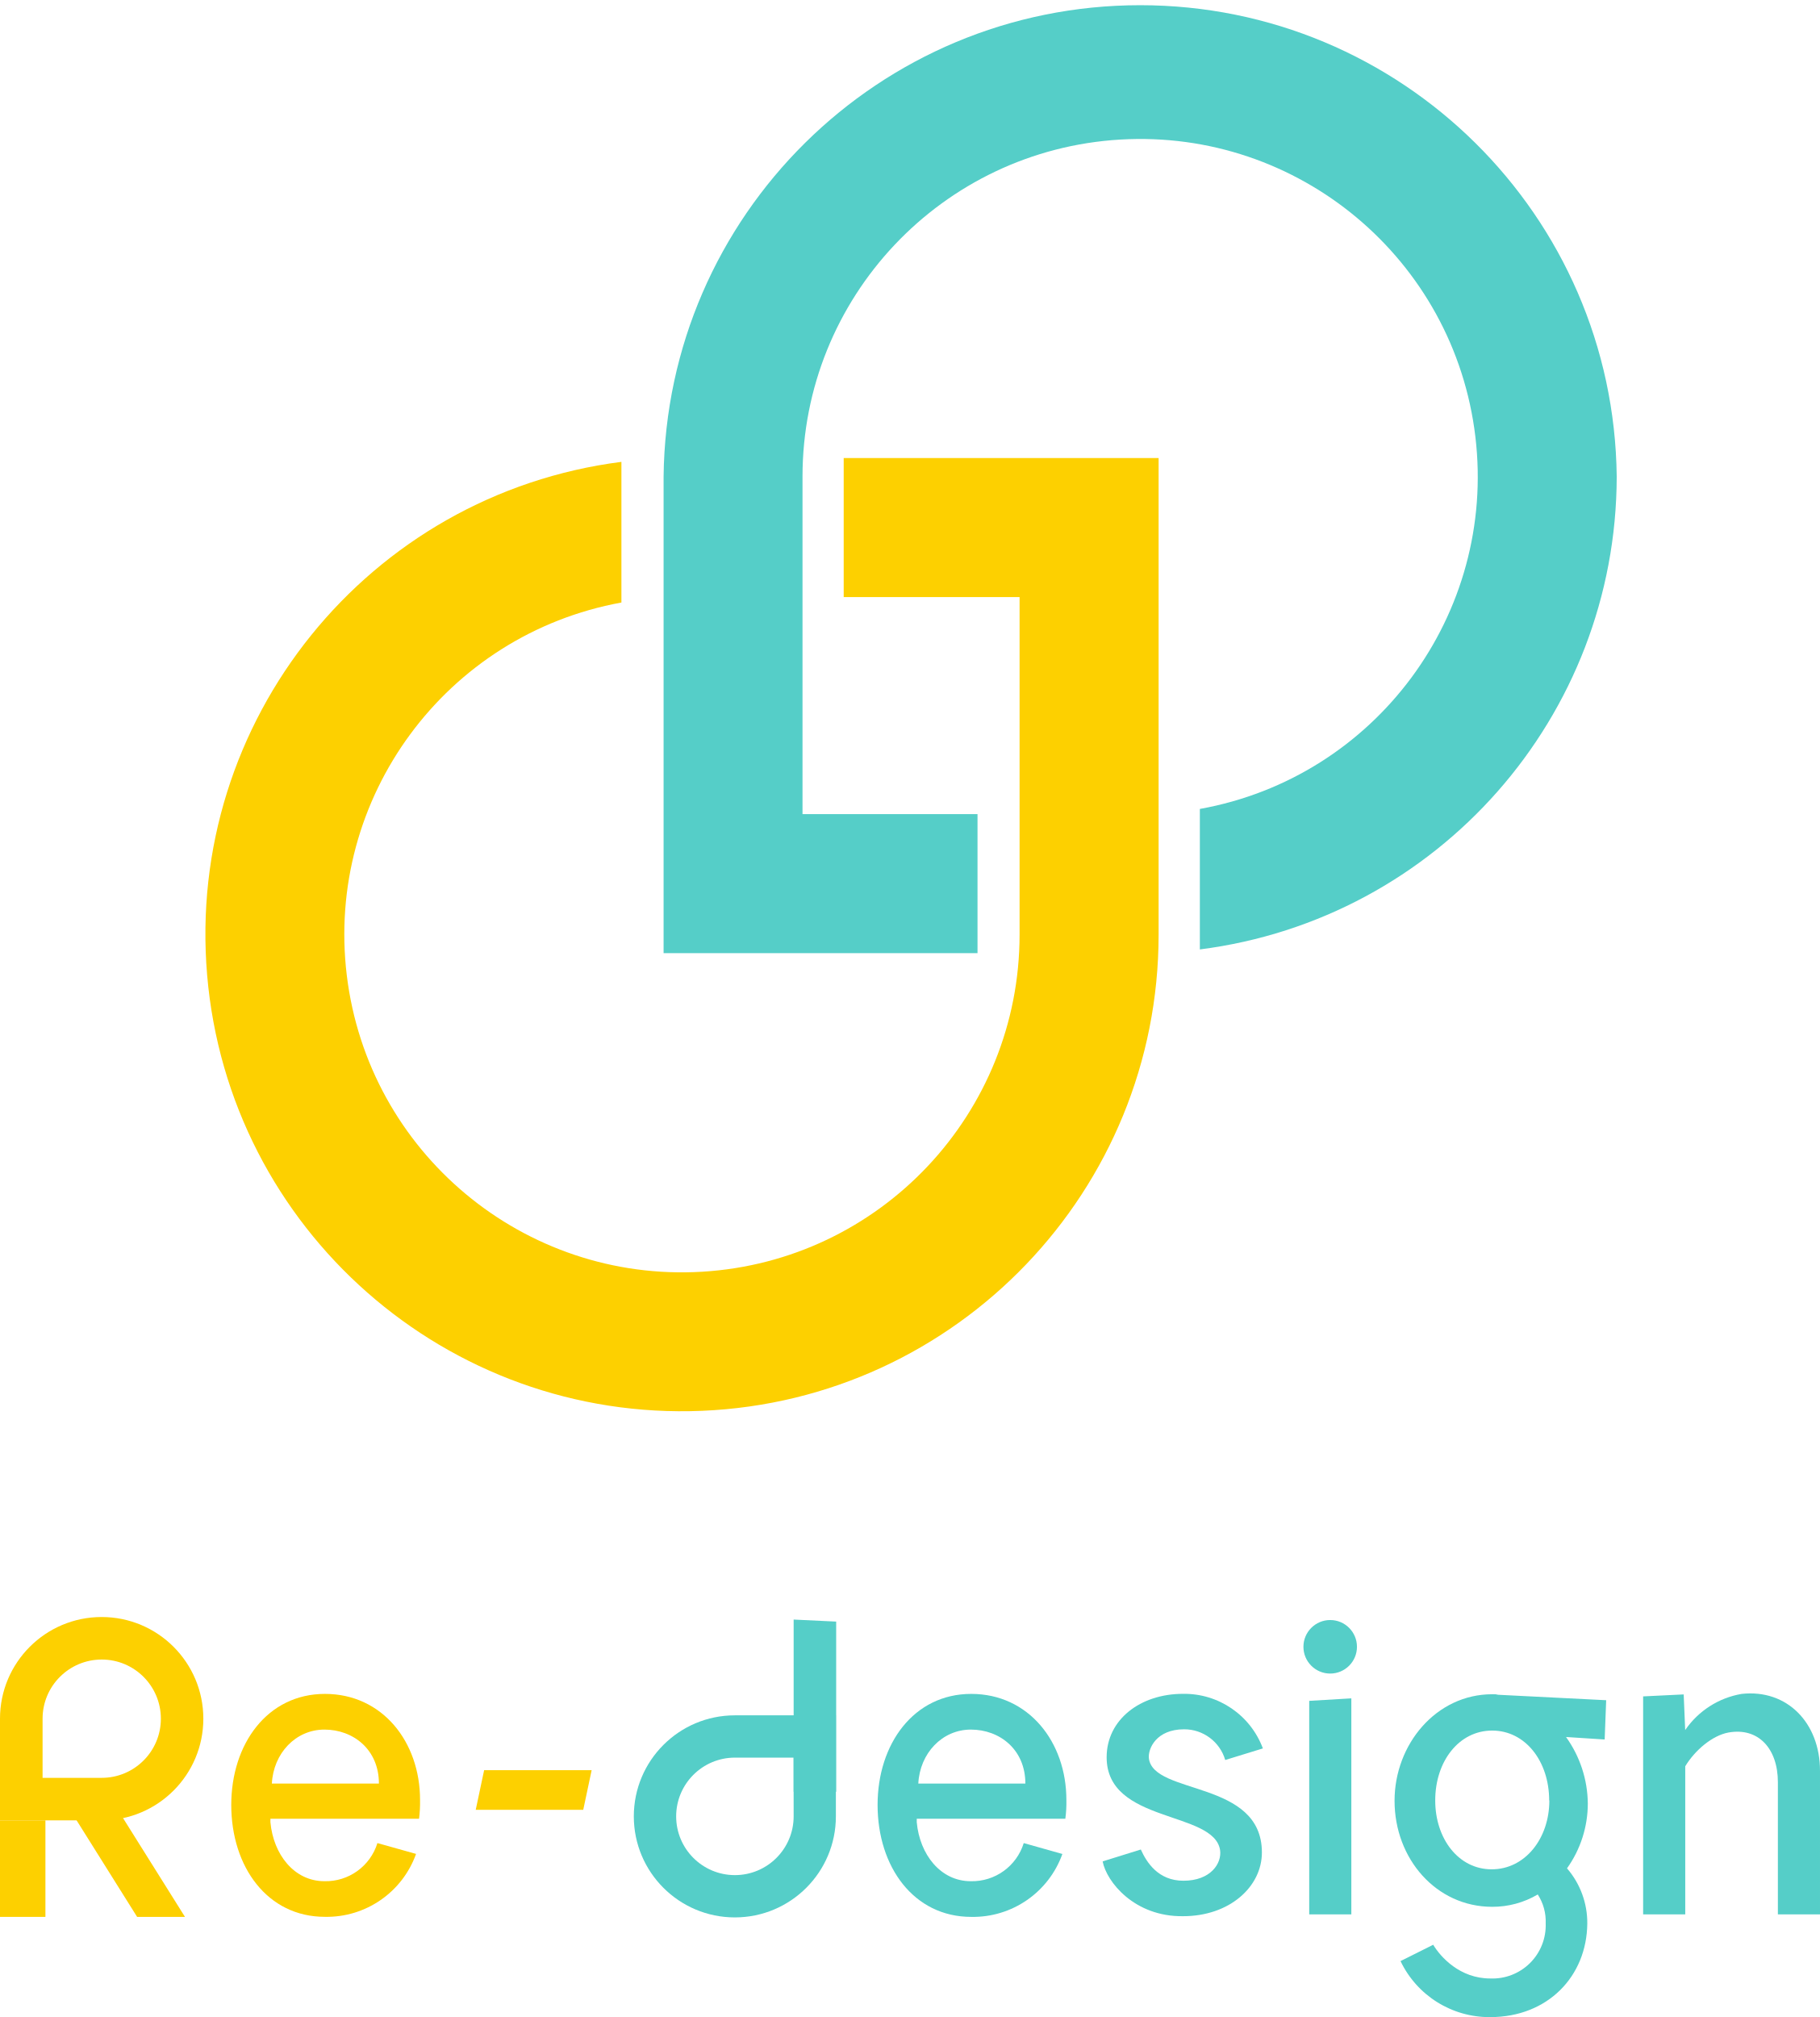
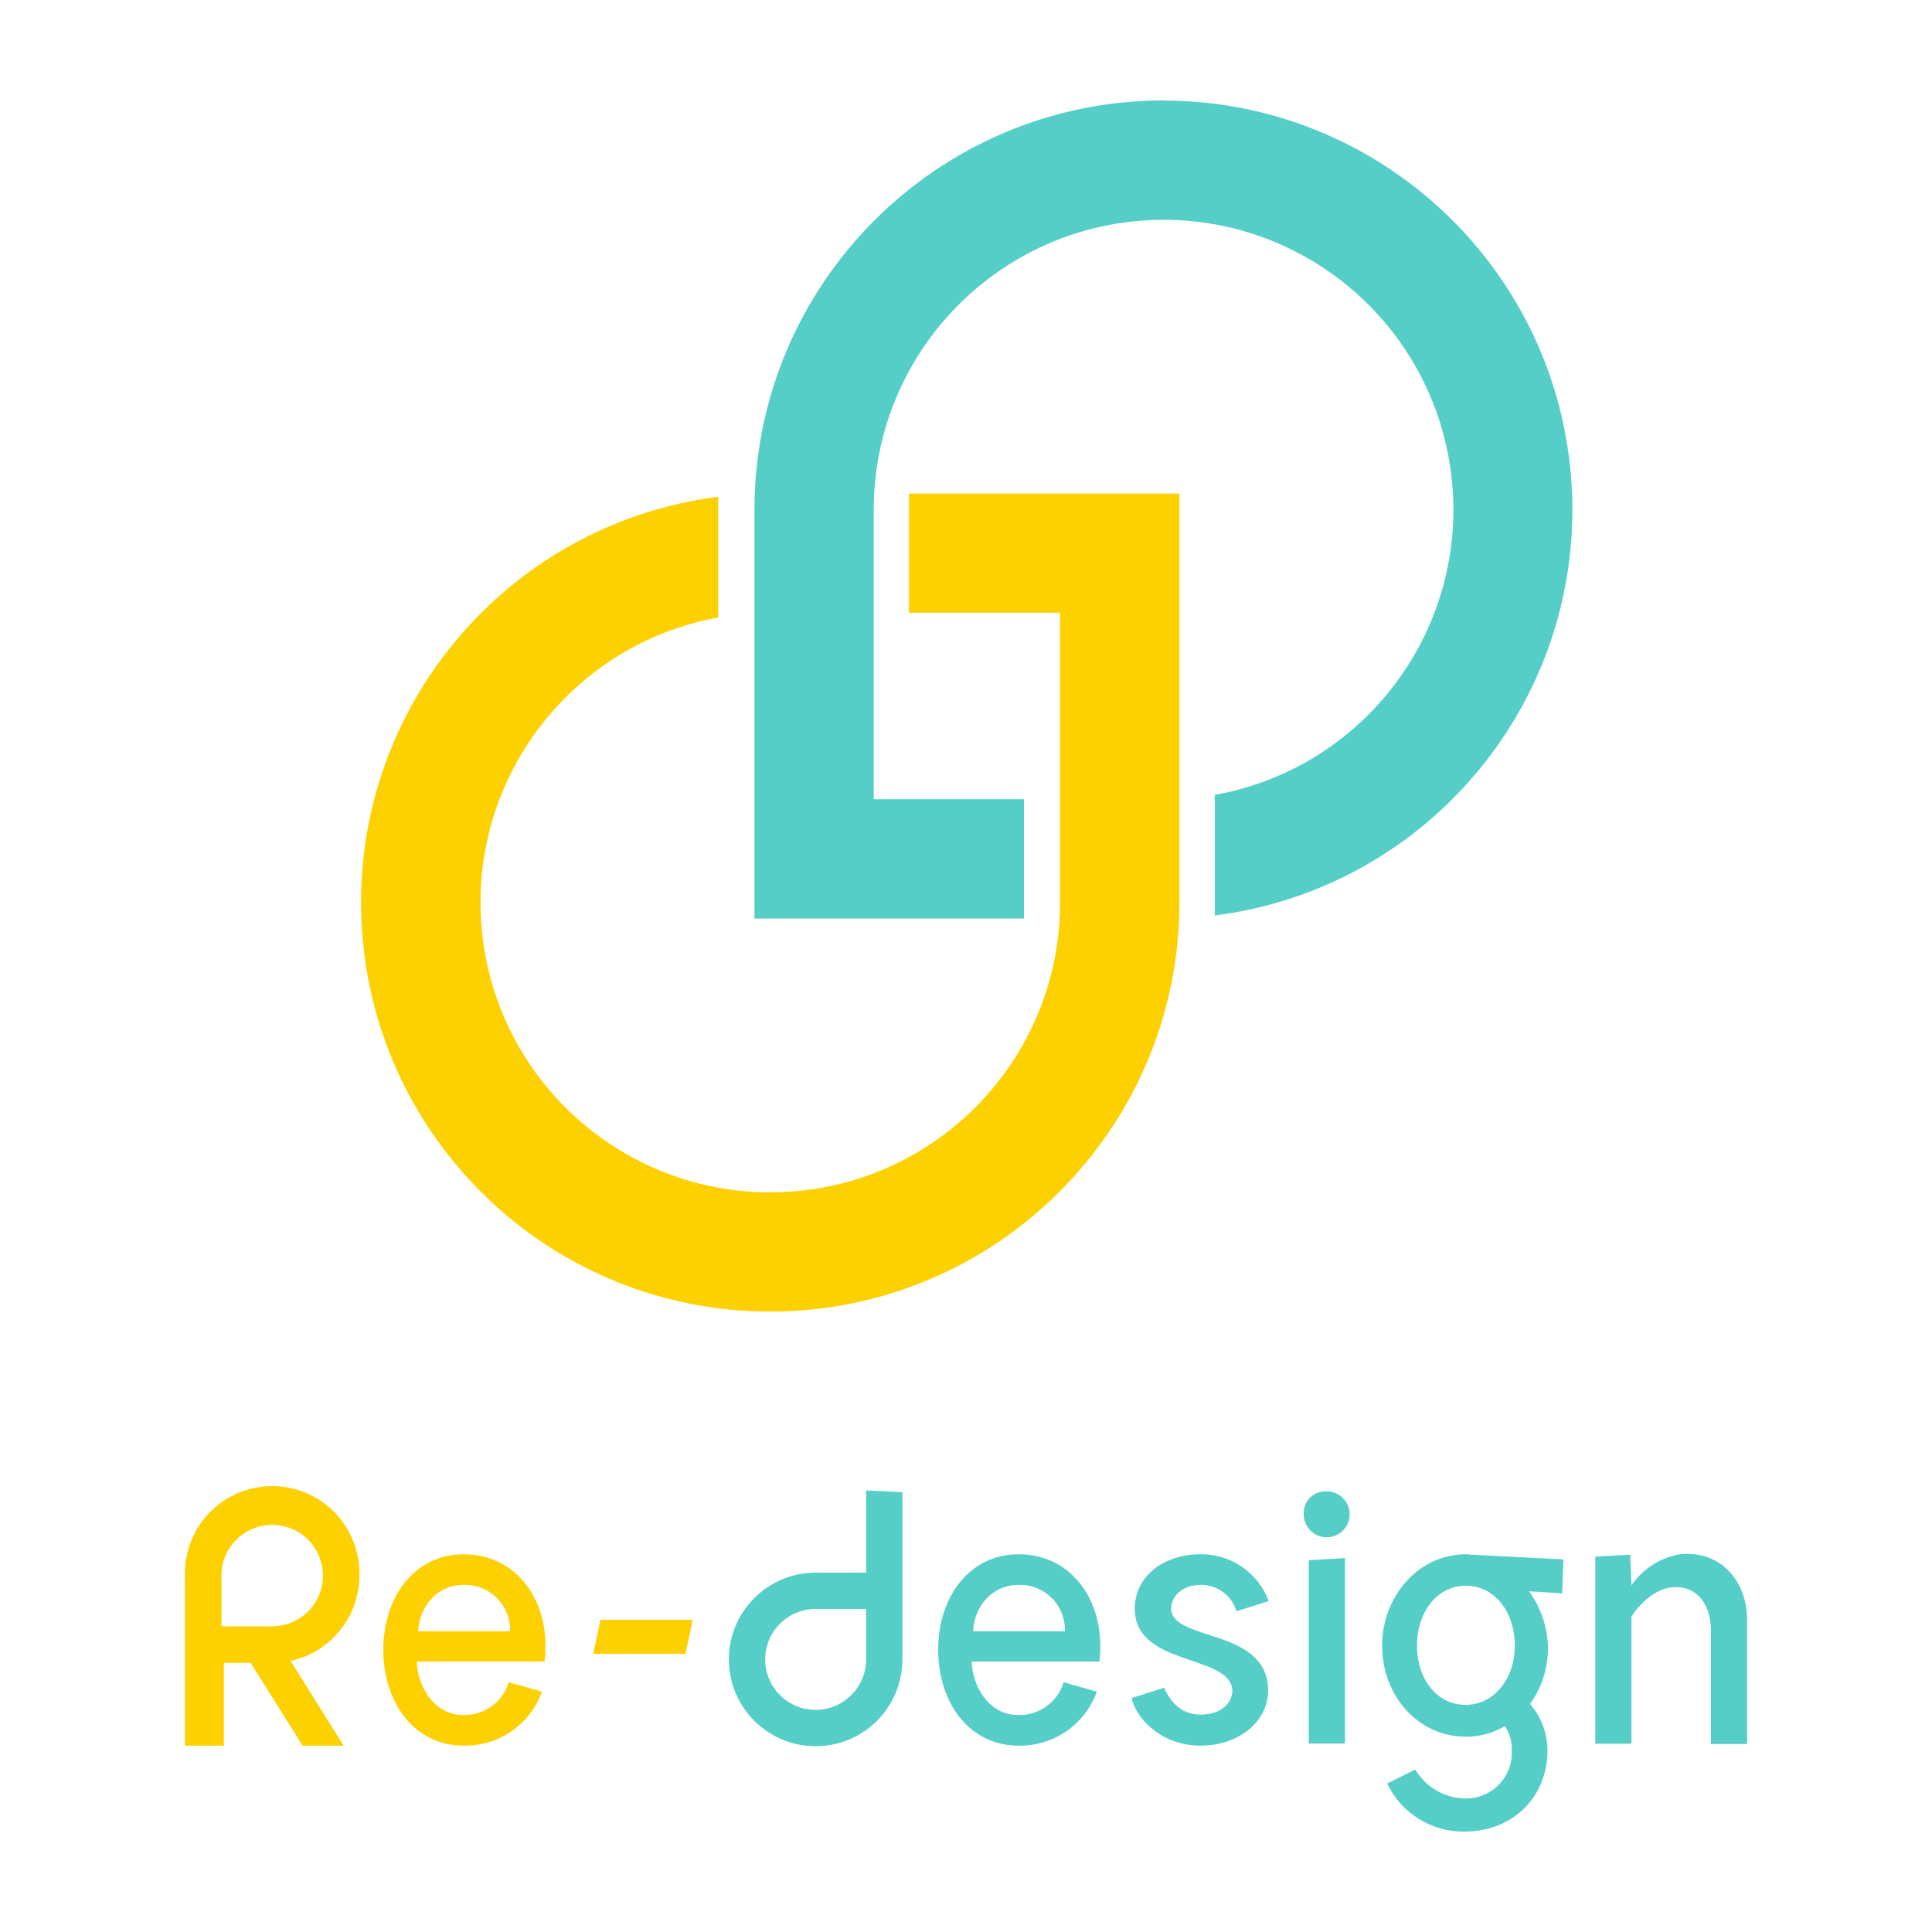
- <svg xmlns="http://www.w3.org/2000/svg" viewBox="0 0 314.17 348.15">
+ <svg xmlns="http://www.w3.org/2000/svg" viewBox="0 0 350 350">
  <defs>
-     <style>.a{fill:#fdd000;}.b{fill:#55cec8;}</style>
+     <style>.a{fill:none;}.b{fill:#fdd000;}.c{fill:#55cec8;}</style>
  </defs>
-   <path class="a" d="M83.57,305.55h18.56l-1.45,6.84H82.12Z" />
-   <path class="b" d="M137,299.08V279.55l7.34.35v29.37H137ZM137,319V305" />
-   <path class="b" d="M151.49,311.54c0-10.52,6.24-19.16,16.16-19.16s16.43,8.3,16.43,18.3a20.93,20.93,0,0,1-.18,3.25H158.25v.6c.51,5.56,4.1,10.18,9.32,10.18a9.34,9.34,0,0,0,9.15-6.58l6.67,1.88a16.38,16.38,0,0,1-15.74,10.86C157.73,330.87,151.49,322.23,151.49,311.54ZM177,307.86c0-5.9-4.45-9.32-9.41-9.32s-8.81,4.1-9.07,9.32Z" />
-   <path class="b" d="M190.34,321.29l6.59-2.05c1,2.22,3,5.39,7.35,5.39,4.71,0,6.67-3,6.33-5.31-1.11-6.84-19.58-4.53-19.58-16,0-6.5,5.81-10.95,13.17-10.95A14.47,14.47,0,0,1,218,301.79l-6.5,2a7.37,7.37,0,0,0-7.1-5.3c-4.79,0-6.25,3.33-6.08,5,.77,6.42,19.51,3.68,19.51,16.26,0,5.9-5.56,11-13.6,11C195.82,330.87,191,324.8,190.34,321.29Z" />
-   <path class="b" d="M225,284.25a4.62,4.62,0,0,1,9.24,0,4.62,4.62,0,1,1-9.24,0Zm1,9.33,7.27-.43v37.29H226Z" />
-   <path class="b" d="M277,300.25l-6.67-.43a20,20,0,0,1,3.76,11.46,19.28,19.28,0,0,1-3.59,11.21A14.41,14.41,0,0,1,274,332c-.08,9.15-6.84,16.17-16.76,16.17a17,17,0,0,1-15.48-9.67l5.64-2.82c1.29,2.14,4.62,5.82,9.84,5.82a9.19,9.19,0,0,0,9.58-9.5,8.57,8.57,0,0,0-1.37-5,15.35,15.35,0,0,1-7.87,2.13c-9.66,0-16.85-8.29-16.85-18.3,0-9.75,7.19-18.39,16.85-18.39h.17a2.53,2.53,0,0,1,.86.09l18.65.94Zm-9.58,10.52c0-6.76-4.11-12.06-9.84-12.06s-9.83,5.3-9.83,12.06c0,6.59,4,11.89,9.75,11.89S267.45,317.36,267.45,310.77Z" />
-   <path class="b" d="M314.17,305.64v24.8H306.9V307.61c0-5.74-3.33-9.5-8.55-8.56-2.74.51-5.73,3-7.44,5.82v25.57h-7.27V292.81l7-.34.26,6.15a14.83,14.83,0,0,1,9.75-6.24C308.53,291.52,314.17,297.43,314.17,305.64Z" />
-   <path class="b" d="M126.85,296.08h17.44v17.44a17.44,17.44,0,1,1-17.44-17.44Zm10.14,7.3H126.85A10.14,10.14,0,1,0,137,313.52Z" />
-   <path class="a" d="M39.92,311.54c0-10.52,6.24-19.16,16.17-19.16s16.42,8.3,16.42,18.3a22.92,22.92,0,0,1-.17,3.25H46.68v.6c.51,5.56,4.1,10.18,9.32,10.18a9.34,9.34,0,0,0,9.15-6.58L71.82,320a16.38,16.38,0,0,1-15.73,10.86C46.16,330.87,39.92,322.23,39.92,311.54Zm25.49-3.68c0-5.9-4.45-9.32-9.41-9.32s-8.81,4.1-9.07,9.32Z" />
-   <path class="a" d="M7.84,314.21v16.66H0V314.21" />
-   <path class="a" d="M17.55,314.21H0V296.66a17.55,17.55,0,1,1,17.55,17.55Zm-10.2-7.34h10.2a10.21,10.21,0,1,0-10.2-10.21Z" />
-   <polyline class="a" points="20.45 312.56 31.93 330.87 23.67 330.87 12.19 312.56 20.45 312.56" />
-   <path class="b" d="M279.08,82.26a82.27,82.27,0,0,0-164.53,0v82.26h54.19v-24H138.53V82.26a58.28,58.28,0,1,1,68.59,57.37v24.25A82.39,82.39,0,0,0,279.08,82.26Z" />
-   <path class="a" d="M145.64,79.06v24H176v58.28A58.28,58.28,0,1,1,107.27,104V79.72A82.27,82.27,0,1,0,200,161.32V79.06Z" />
+   <path class="a" d="M156.9,291.48h-9.14a9.14,9.14,0,1,0,9.14,9.13v-9.13Z" />
+   <path class="a" d="M256.7,298.14c0,5.93,3.62,10.71,8.78,10.71s8.94-4.78,8.94-10.71c0-6.09-3.7-10.87-8.86-10.87S256.7,292.05,256.7,298.14Z" />
+   <path class="a" d="M83.94,287.12c-4.54,0-7.93,3.7-8.17,8.4H92.42A8.15,8.15,0,0,0,83.94,287.12Z" />
+   <path class="a" d="M49.3,276.24a9.19,9.19,0,0,0-9.18,9.19v9.19H49.3a9.19,9.19,0,1,0,0-18.38Z" />
+   <path class="a" d="M184.44,287.12c-4.54,0-7.93,3.7-8.16,8.4h16.64A8.15,8.15,0,0,0,184.44,287.12Z" />
+   <polygon class="b" points="107.47 299.6 124.19 299.6 125.5 293.44 108.78 293.44 107.47 299.6" />
+   <path class="c" d="M156.9,284.9h-9.14a15.72,15.72,0,1,0,15.72,15.71V270.33L156.9,270Zm0,15.71a9.14,9.14,0,1,1-9.14-9.13h9.14Z" />
+   <path class="c" d="M184.52,281.57c-8.94,0-14.56,7.78-14.56,17.26,0,9.63,5.62,17.41,14.56,17.41a14.77,14.77,0,0,0,14.18-9.78l-6-1.7a8.43,8.43,0,0,1-8.25,5.94c-4.7,0-7.93-4.17-8.4-9.17V301h23.12a19.77,19.77,0,0,0,.15-2.93C199.31,289,193.53,281.57,184.52,281.57Zm-8.24,13.95c.23-4.7,3.62-8.4,8.16-8.4a8.15,8.15,0,0,1,8.48,8.4Z" />
+   <path class="c" d="M217.59,287.12a6.63,6.63,0,0,1,6.4,4.78l5.85-1.85a13,13,0,0,0-12.4-8.48c-6.63,0-11.87,4-11.87,9.86,0,10.33,16.65,8.25,17.65,14.41.3,2.08-1.47,4.78-5.7,4.78-3.93,0-5.71-2.85-6.63-4.86L205,307.61c.61,3.16,4.93,8.63,12.48,8.63,7.24,0,12.25-4.62,12.25-9.94,0-11.32-16.88-8.86-17.57-14.64C212,290.12,213.28,287.12,217.59,287.12Z" />
+   <path class="c" d="M240.26,270.17a3.92,3.92,0,0,0-4.08,4.08,4.16,4.16,0,1,0,4.08-4.08Z" />
+   <polygon class="c" points="237.1 315.86 243.65 315.86 243.65 282.26 237.1 282.65 237.1 315.86" />
+   <path class="c" d="M265.71,281.57h-.15c-8.71,0-15.18,7.78-15.18,16.57,0,9,6.47,16.48,15.18,16.48a13.75,13.75,0,0,0,7.08-1.92,7.75,7.75,0,0,1,1.24,4.54,8.28,8.28,0,0,1-8.63,8.56,10.65,10.65,0,0,1-8.86-5.24l-5.09,2.54a15.28,15.28,0,0,0,13.95,8.71c8.93,0,15-6.32,15.1-14.57a13.05,13.05,0,0,0-3.16-8.55,17.34,17.34,0,0,0,3.24-10.09A18,18,0,0,0,277,288.27l6,.39.23-6.16-16.8-.85A2.28,2.28,0,0,0,265.71,281.57Zm8.71,16.57c0,5.93-3.7,10.71-8.94,10.71s-8.78-4.78-8.78-10.71c0-6.09,3.62-10.87,8.86-10.87S274.42,292.05,274.42,298.14Z" />
+   <path class="c" d="M304.33,281.57a13.38,13.38,0,0,0-8.78,5.62l-.23-5.54L289,282v33.9h6.55v-23c1.54-2.54,4.23-4.78,6.7-5.24,4.7-.85,7.7,2.54,7.7,7.71v20.57h6.55V293.51C316.5,286.12,311.42,280.8,304.33,281.57Z" />
+   <path class="b" d="M84,281.57c-8.94,0-14.56,7.78-14.56,17.26,0,9.63,5.62,17.41,14.56,17.41a14.77,14.77,0,0,0,14.18-9.78l-6-1.7a8.43,8.43,0,0,1-8.25,5.94c-4.7,0-7.93-4.17-8.4-9.17V301H98.66a21.34,21.34,0,0,0,.15-2.93C98.81,289,93,281.57,84,281.57Zm-8.25,13.95c.24-4.7,3.63-8.4,8.17-8.4a8.15,8.15,0,0,1,8.48,8.4Z" />
+   <path class="b" d="M65.11,285.43a15.81,15.81,0,1,0-31.61,0v30.81h7.06v-15h4.85l9.41,15h7.44l-9.63-15.36A15.83,15.83,0,0,0,65.11,285.43ZM49.3,294.62H40.12v-9.19a9.19,9.19,0,1,1,9.18,9.19Z" />
+   <path class="c" d="M210.79,18.19A74.2,74.2,0,0,0,136.68,92.3v74.1H185.5V144.79H158.29V92.3A52.5,52.5,0,1,1,220.07,144v21.85a74.11,74.11,0,0,0-9.28-147.63Z" />
+   <path class="b" d="M139.57,237.61a74.18,74.18,0,0,0,74.1-74.1V89.41h-49V111h27.38v52.5a52.5,52.5,0,1,1-61.95-51.64V90a74.1,74.1,0,0,0,9.45,147.6Z" />
</svg>
